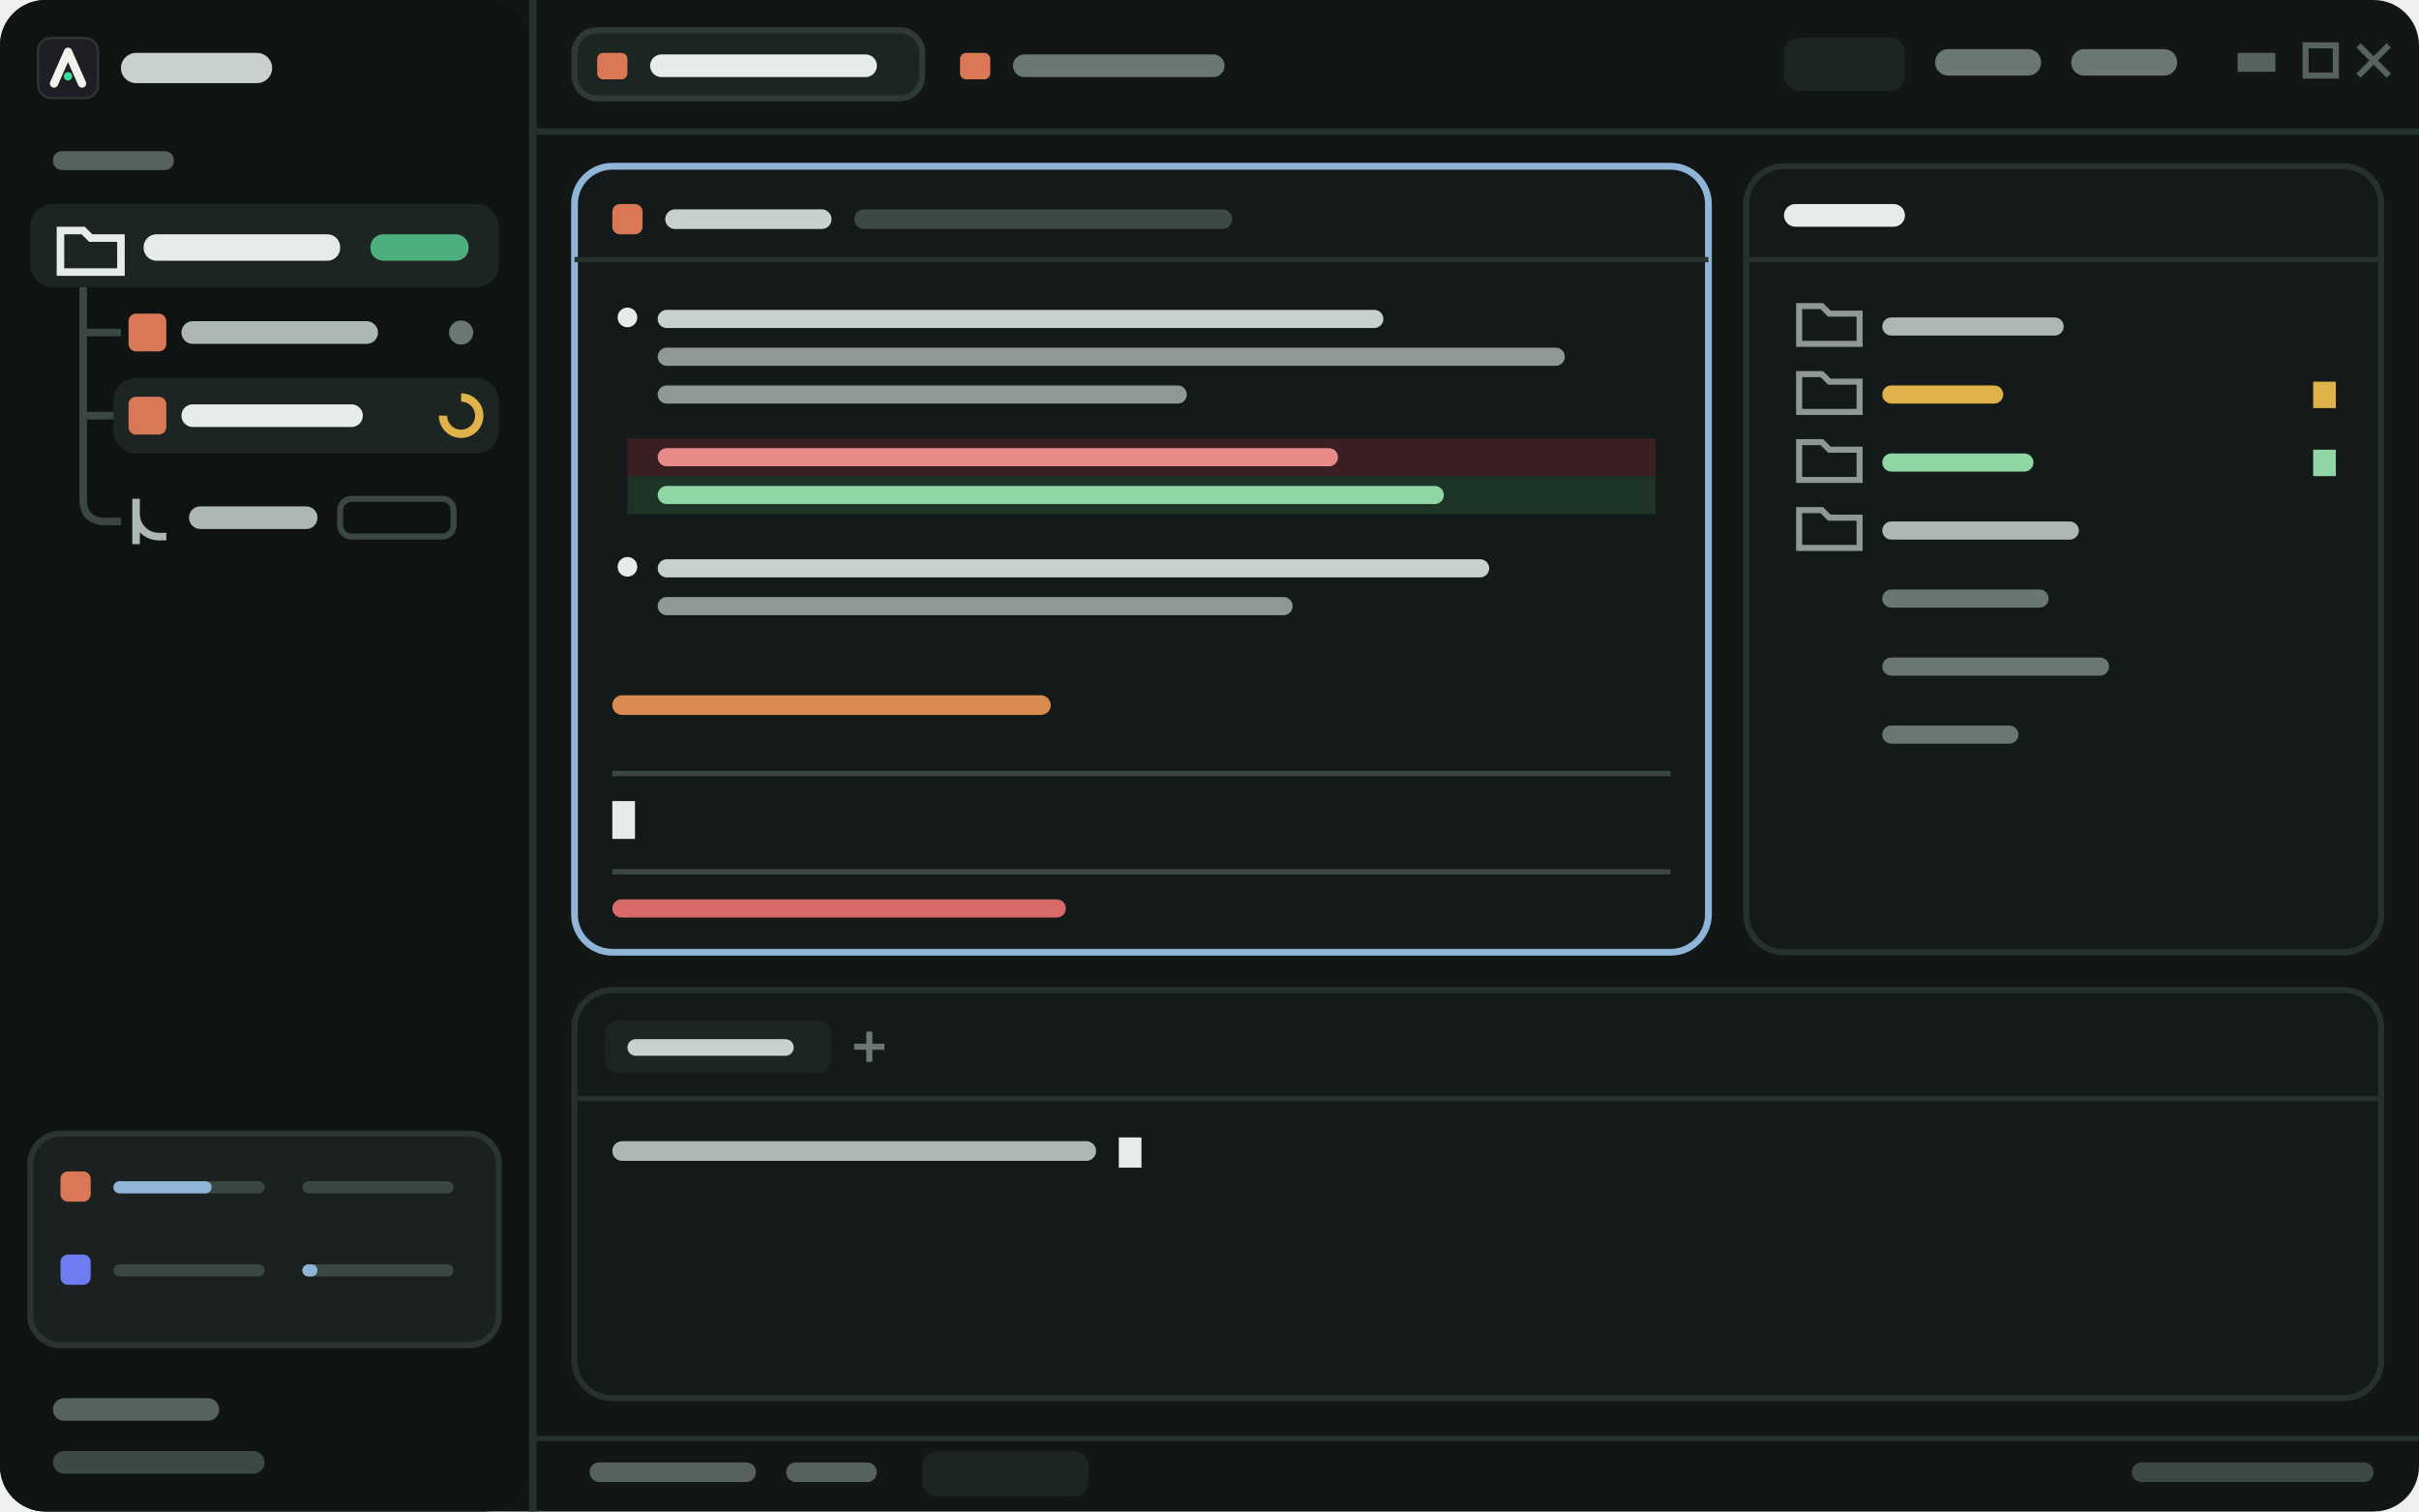
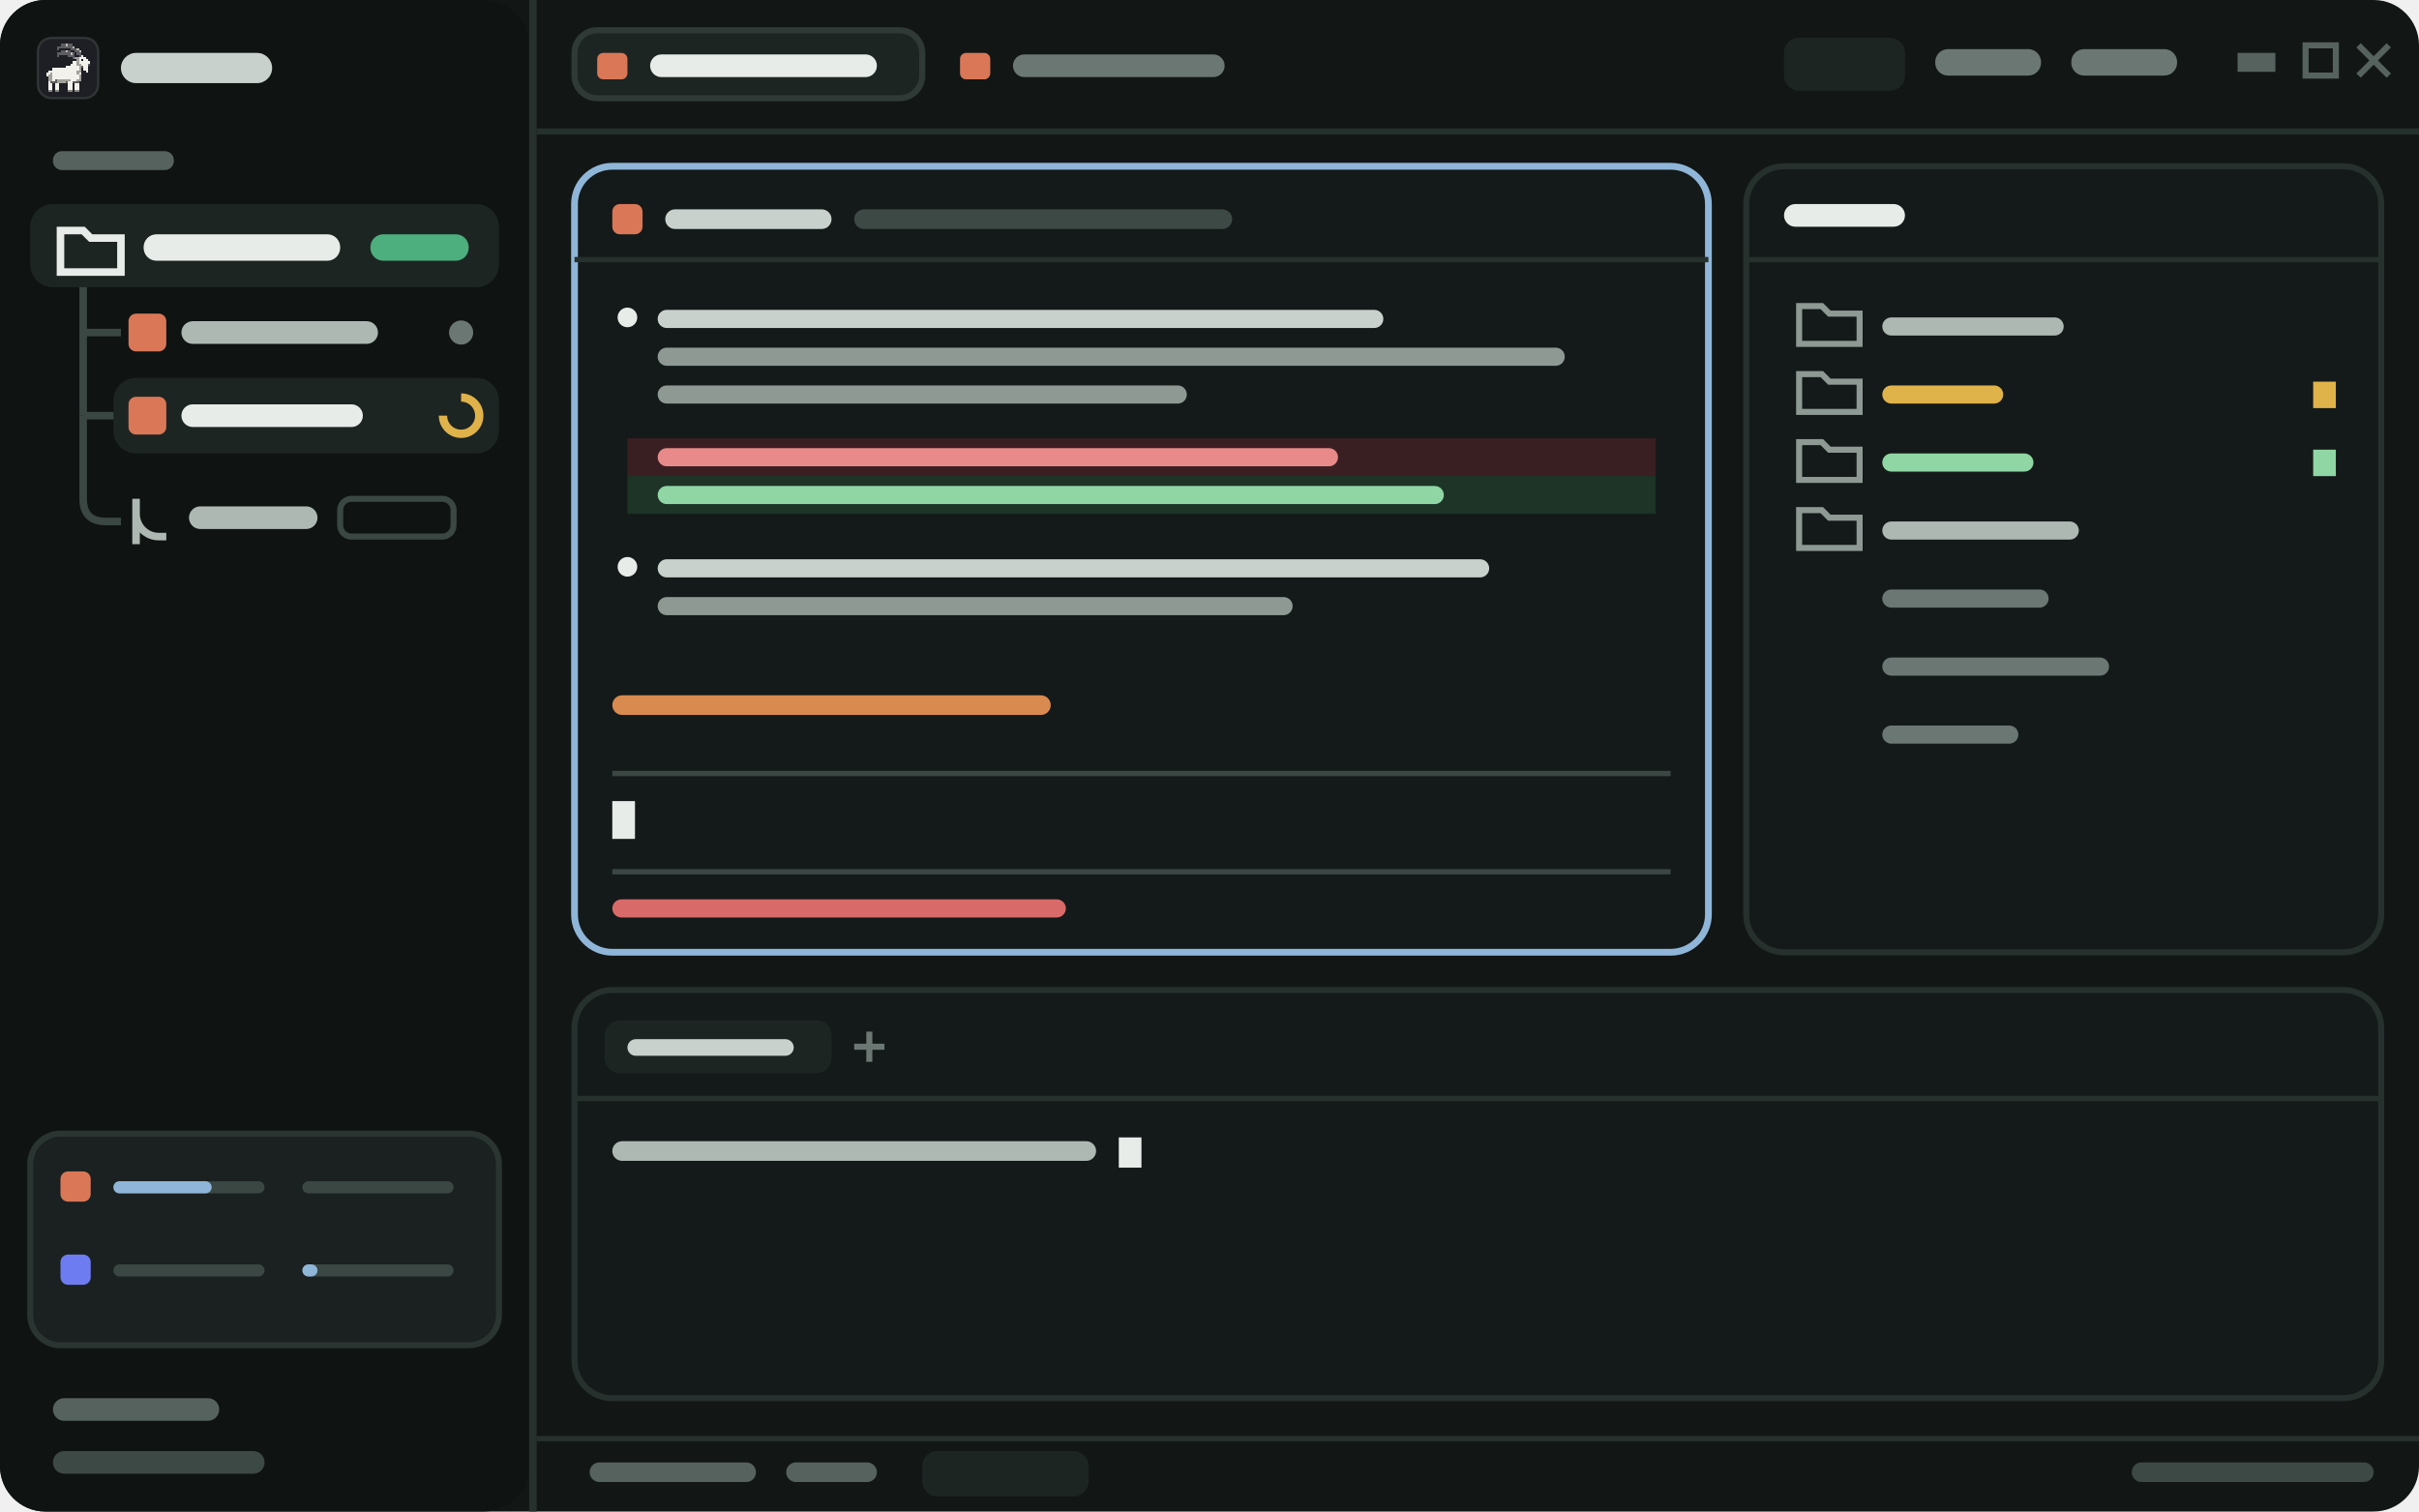
<svg xmlns="http://www.w3.org/2000/svg" viewBox="0 0 320 200">
  <rect width="320" height="200" rx="6" fill="#121716" />
  <rect x="0" y="0" width="70" height="200" rx="6" fill="#0f1312" />
  <rect x="70" y="0" width="1" height="200" fill="#26302d" />
  <rect x="5" y="5" width="8" height="8" rx="1.8" fill="#1e1f24" stroke="#ffffff" stroke-opacity="0.12" stroke-width="0.3" />
-   <path d="M7.15 11.05L9 6.85L10.85 11.05" fill="none" stroke="#f3f1ec" stroke-width="1.1" stroke-linecap="round" stroke-linejoin="round" />
-   <circle cx="9" cy="10.1" r="0.55" fill="#3ddc97" />
+   <g transform="translate(4.0291 4.0291) scale(0.009709)" shape-rendering="crispEdges">
+     <path d="M692 332h30v30h-30zM662 362h90v30h-90zM662 392h30v30h-30zM722 392h60v30h-60zM572 422h60v30h-60zM662 422h150v30h-150zM542 452h90v30h-90zM692 452h90v30h-90zM482 482h180v30h-180zM722 482h60v30h-60zM302 512h360v30h-360zM722 512h60v30h-60zM242 542h390v30h-390zM752 542h30v30h-30zM212 572h60v30h-60zM302 572h330v30h-330zM662 572h30v30h-30zM212 602h30v30h-30zM302 602h360v30h-360zM302 632h360v30h-360zM302 662h30v30h-30zM542 662h90v30h-90zM242 692h30v30h-30zM512 692h60v30h-60zM242 722h60v30h-60zM332 722h60v30h-60zM512 722h60v30h-60zM602 722h60v30h-60zM242 752h60v30h-60zM332 752h60v30h-60zM512 752h60v30h-60zM602 752h60v30h-60zM242 782h60v30h-60zM332 782h60v30h-60zM512 782h60v30h-60zM602 782h60v30h-60z" fill="#f3f1ec" />
+     <path d="M602 362h60v30h-60zM632 392h30v30h-30zM632 422h30v30h-30zM632 452h60v30h-60zM662 482h30v30h-30zM662 512h30v30h-30zM632 542h60v30h-60zM272 572h30v30h-30zM632 572h30v30h-30zM242 602h60v30h-60zM662 602h30v30h-30zM242 632h60v30h-60zM662 632h30v30h-30zM242 662h60v30h-60zM362 662h180v30h-180zM632 662h60v30h-60zM362 692h120v30h-120z" fill="#a3a19c" />
+     <path d="M692 482h30v30h-30zM332 662h30v30h-30zM272 692h90v30h-90zM482 692h30v30h-30zM572 692h90v30h-90z" fill="#5e5d5a" />
+     <path d="M422 182h60v30h-60zM512 182h60v30h-60zM362 212h210v30h-210zM362 242h30v30h-30zM542 242h90v30h-90zM422 272h60v30h-60zM512 272h30v30h-30zM602 272h60v30h-60zM362 302h180v30h-180zM572 302h30v30h-30zM632 302h60v30h-60zM362 332h30v30h-30zM512 332h90v30h-90zM662 332h30v30h-30zM572 362h30v30h-30zM782 452h30v30h-30z" fill="#5c5c61" />
+     <path d="M482 182h30v30h-30zM572 212h30v30h-30zM632 242h30v30h-30zM482 272h30v30h-30zM662 272h30v30h-30zM542 302h30v30h-30z" fill="#b8b6b1" />
+     <path d="M242 812h60v30h-60zM332 812h60v30h-60zM512 812h60v30h-60zM602 812h60v30h-60z" fill="#86847f" />
+   </g>
  <rect x="16" y="7" width="20" height="4" rx="2" fill="#c9d1cd" />
  <rect x="7" y="20" width="16" height="2.5" rx="1.2" fill="#56625d" />
  <rect x="4" y="27" width="62" height="11" rx="3" fill="#1d2523" />
  <path d="M8 30.5h3l1 1h4v4.5h-8z" fill="none" stroke="#e8ece9" stroke-width="1" />
  <rect x="19" y="31" width="26" height="3.5" rx="1.7" fill="#e8ece9" />
  <rect x="49" y="31" width="13" height="3.5" rx="1.7" fill="#4caf7d" />
  <path d="M11 38v17M11 44h5M11 55h5" fill="none" stroke="#3a4743" stroke-width="1" />
  <path d="M11 55v11q0 3 3 3h2" fill="none" stroke="#3a4743" stroke-width="1" />
  <rect x="17" y="41.5" width="5" height="5" rx="1" fill="#d97757" />
  <rect x="24" y="42.5" width="26" height="3" rx="1.5" fill="#aeb8b3" />
  <circle cx="61" cy="44" r="1.6" fill="#6b7772" />
  <rect x="15" y="50" width="51" height="10" rx="3" fill="#1d2523" />
  <rect x="17" y="52.5" width="5" height="5" rx="1" fill="#d97757" />
  <rect x="24" y="53.5" width="24" height="3" rx="1.5" fill="#e8ece9" />
  <path d="M61 52.6a2.4 2.4 0 1 1 -2.4 2.4" fill="none" stroke="#e0b24a" stroke-width="1.1" />
  <path d="M18 66v6M18 68a3 3 0 0 0 3 3h1" fill="none" stroke="#aeb8b3" stroke-width="1" />
  <rect x="25" y="67" width="17" height="3" rx="1.5" fill="#aeb8b3" />
  <rect x="45" y="66" width="15" height="5" rx="1.5" fill="none" stroke="#3a4743" stroke-width="0.8" />
  <rect x="4" y="150" width="62" height="28" rx="4" fill="#1a2120" stroke="#2a3431" stroke-width="0.8" />
  <rect x="8" y="155" width="4" height="4" rx="1" fill="#d97757" />
  <rect x="15" y="156.3" width="20" height="1.6" rx="0.8" fill="#3a4743" />
  <rect x="15" y="156.3" width="13" height="1.6" rx="0.8" fill="#8fb6d8" />
  <rect x="40" y="156.3" width="20" height="1.6" rx="0.8" fill="#3a4743" />
  <rect x="8" y="166" width="4" height="4" rx="1" fill="#6d7cf0" />
  <rect x="15" y="167.3" width="20" height="1.6" rx="0.8" fill="#3a4743" />
  <rect x="40" y="167.3" width="20" height="1.6" rx="0.8" fill="#3a4743" />
  <rect x="40" y="167.3" width="2" height="1.6" rx="0.8" fill="#8fb6d8" />
  <rect x="7" y="185" width="22" height="3" rx="1.5" fill="#56625d" />
  <rect x="7" y="192" width="28" height="3" rx="1.5" fill="#3d4945" />
  <rect x="76" y="4" width="46" height="9" rx="3" fill="#1d2523" stroke="#2f3a37" stroke-width="0.8" />
  <rect x="79" y="7" width="4" height="3.5" rx="0.8" fill="#d97757" />
  <rect x="86" y="7.2" width="30" height="3" rx="1.5" fill="#e8ece9" />
  <rect x="127" y="7" width="4" height="3.5" rx="0.8" fill="#d97757" />
  <rect x="134" y="7.2" width="28" height="3" rx="1.5" fill="#6b7772" />
  <rect x="236" y="5" width="16" height="7" rx="2" fill="#1d2523" />
  <rect x="256" y="6.5" width="14" height="3.5" rx="1.7" fill="#6b7772" />
  <rect x="274" y="6.5" width="14" height="3.5" rx="1.7" fill="#6b7772" />
  <rect x="296" y="7" width="5" height="2.5" fill="#56625d" />
  <rect x="305" y="6" width="4" height="4" fill="none" stroke="#56625d" stroke-width="0.8" />
  <path d="M312 6l4 4M316 6l-4 4" stroke="#56625d" stroke-width="0.8" />
  <rect x="71" y="17" width="249" height="0.8" fill="#26302d" />
  <rect x="76" y="22" width="150" height="104" rx="5" fill="#141a19" stroke="#8fb6d8" stroke-width="0.9" />
  <rect x="81" y="27" width="4" height="4" rx="1" fill="#d97757" />
  <rect x="88" y="27.7" width="22" height="2.6" rx="1.3" fill="#c9d1cd" />
  <rect x="113" y="27.7" width="50" height="2.6" rx="1.3" fill="#3d4945" />
  <rect x="76" y="34" width="150" height="0.7" fill="#26302d" />
  <circle cx="83" cy="42" r="1.3" fill="#e8ece9" />
  <rect x="87" y="41" width="96" height="2.4" rx="1.2" fill="#c9d1cd" />
  <rect x="87" y="46" width="120" height="2.4" rx="1.2" fill="#8e9994" />
  <rect x="87" y="51" width="70" height="2.4" rx="1.2" fill="#8e9994" />
  <rect x="83" y="58" width="136" height="5" fill="#3a1f22" />
  <rect x="87" y="59.3" width="90" height="2.4" rx="1.2" fill="#e88a8a" />
  <rect x="83" y="63" width="136" height="5" fill="#1d3426" />
  <rect x="87" y="64.3" width="104" height="2.4" rx="1.2" fill="#8fd6a4" />
  <circle cx="83" cy="75" r="1.3" fill="#e8ece9" />
  <rect x="87" y="74" width="110" height="2.4" rx="1.2" fill="#c9d1cd" />
  <rect x="87" y="79" width="84" height="2.4" rx="1.2" fill="#8e9994" />
  <rect x="81" y="92" width="58" height="2.6" rx="1.3" fill="#d98a4e" />
  <rect x="81" y="102" width="140" height="0.7" fill="#3a4743" />
  <rect x="81" y="106" width="3" height="5" fill="#e8ece9" />
  <rect x="81" y="115" width="140" height="0.7" fill="#3a4743" />
  <rect x="81" y="119" width="60" height="2.4" rx="1.2" fill="#d96a6a" />
  <rect x="231" y="22" width="84" height="104" rx="5" fill="#141a19" stroke="#26302d" stroke-width="0.8" />
  <rect x="236" y="27" width="16" height="3" rx="1.5" fill="#e8ece9" />
  <rect x="231" y="34" width="84" height="0.7" fill="#26302d" />
  <g fill="none" stroke="#8e9994" stroke-width="0.8">
    <path d="M238 40.5h3l1 1h4v4h-8z" />
    <path d="M238 49.5h3l1 1h4v4h-8z" />
    <path d="M238 58.5h3l1 1h4v4h-8z" />
    <path d="M238 67.5h3l1 1h4v4h-8z" />
  </g>
  <rect x="249" y="42" width="24" height="2.4" rx="1.2" fill="#aeb8b3" />
  <rect x="249" y="51" width="16" height="2.4" rx="1.2" fill="#e0b24a" />
  <rect x="306" y="50.5" width="3" height="3.5" fill="#e0b24a" />
  <rect x="249" y="60" width="20" height="2.4" rx="1.2" fill="#8fd6a4" />
  <rect x="306" y="59.5" width="3" height="3.5" fill="#8fd6a4" />
  <rect x="249" y="69" width="26" height="2.4" rx="1.2" fill="#aeb8b3" />
  <rect x="249" y="78" width="22" height="2.4" rx="1.2" fill="#6b7772" />
  <rect x="249" y="87" width="30" height="2.4" rx="1.2" fill="#6b7772" />
  <rect x="249" y="96" width="18" height="2.4" rx="1.2" fill="#6b7772" />
  <rect x="76" y="131" width="239" height="54" rx="5" fill="#141a19" stroke="#26302d" stroke-width="0.8" />
  <rect x="80" y="135" width="30" height="7" rx="2" fill="#1d2523" />
  <rect x="83" y="137.5" width="22" height="2.2" rx="1.1" fill="#c9d1cd" />
  <path d="M115 136.5v4M113 138.5h4" stroke="#6b7772" stroke-width="0.8" />
  <rect x="76" y="145" width="239" height="0.7" fill="#26302d" />
  <rect x="81" y="151" width="64" height="2.6" rx="1.3" fill="#aeb8b3" />
  <rect x="148" y="150.5" width="3" height="4" fill="#e8ece9" />
  <rect x="71" y="190" width="249" height="0.7" fill="#26302d" />
  <rect x="78" y="193.5" width="22" height="2.6" rx="1.3" fill="#56625d" />
  <rect x="104" y="193.5" width="12" height="2.6" rx="1.3" fill="#56625d" />
  <rect x="122" y="192" width="22" height="6" rx="2" fill="#1d2523" />
  <rect x="282" y="193.5" width="32" height="2.6" rx="1.3" fill="#3d4945" />
</svg>
